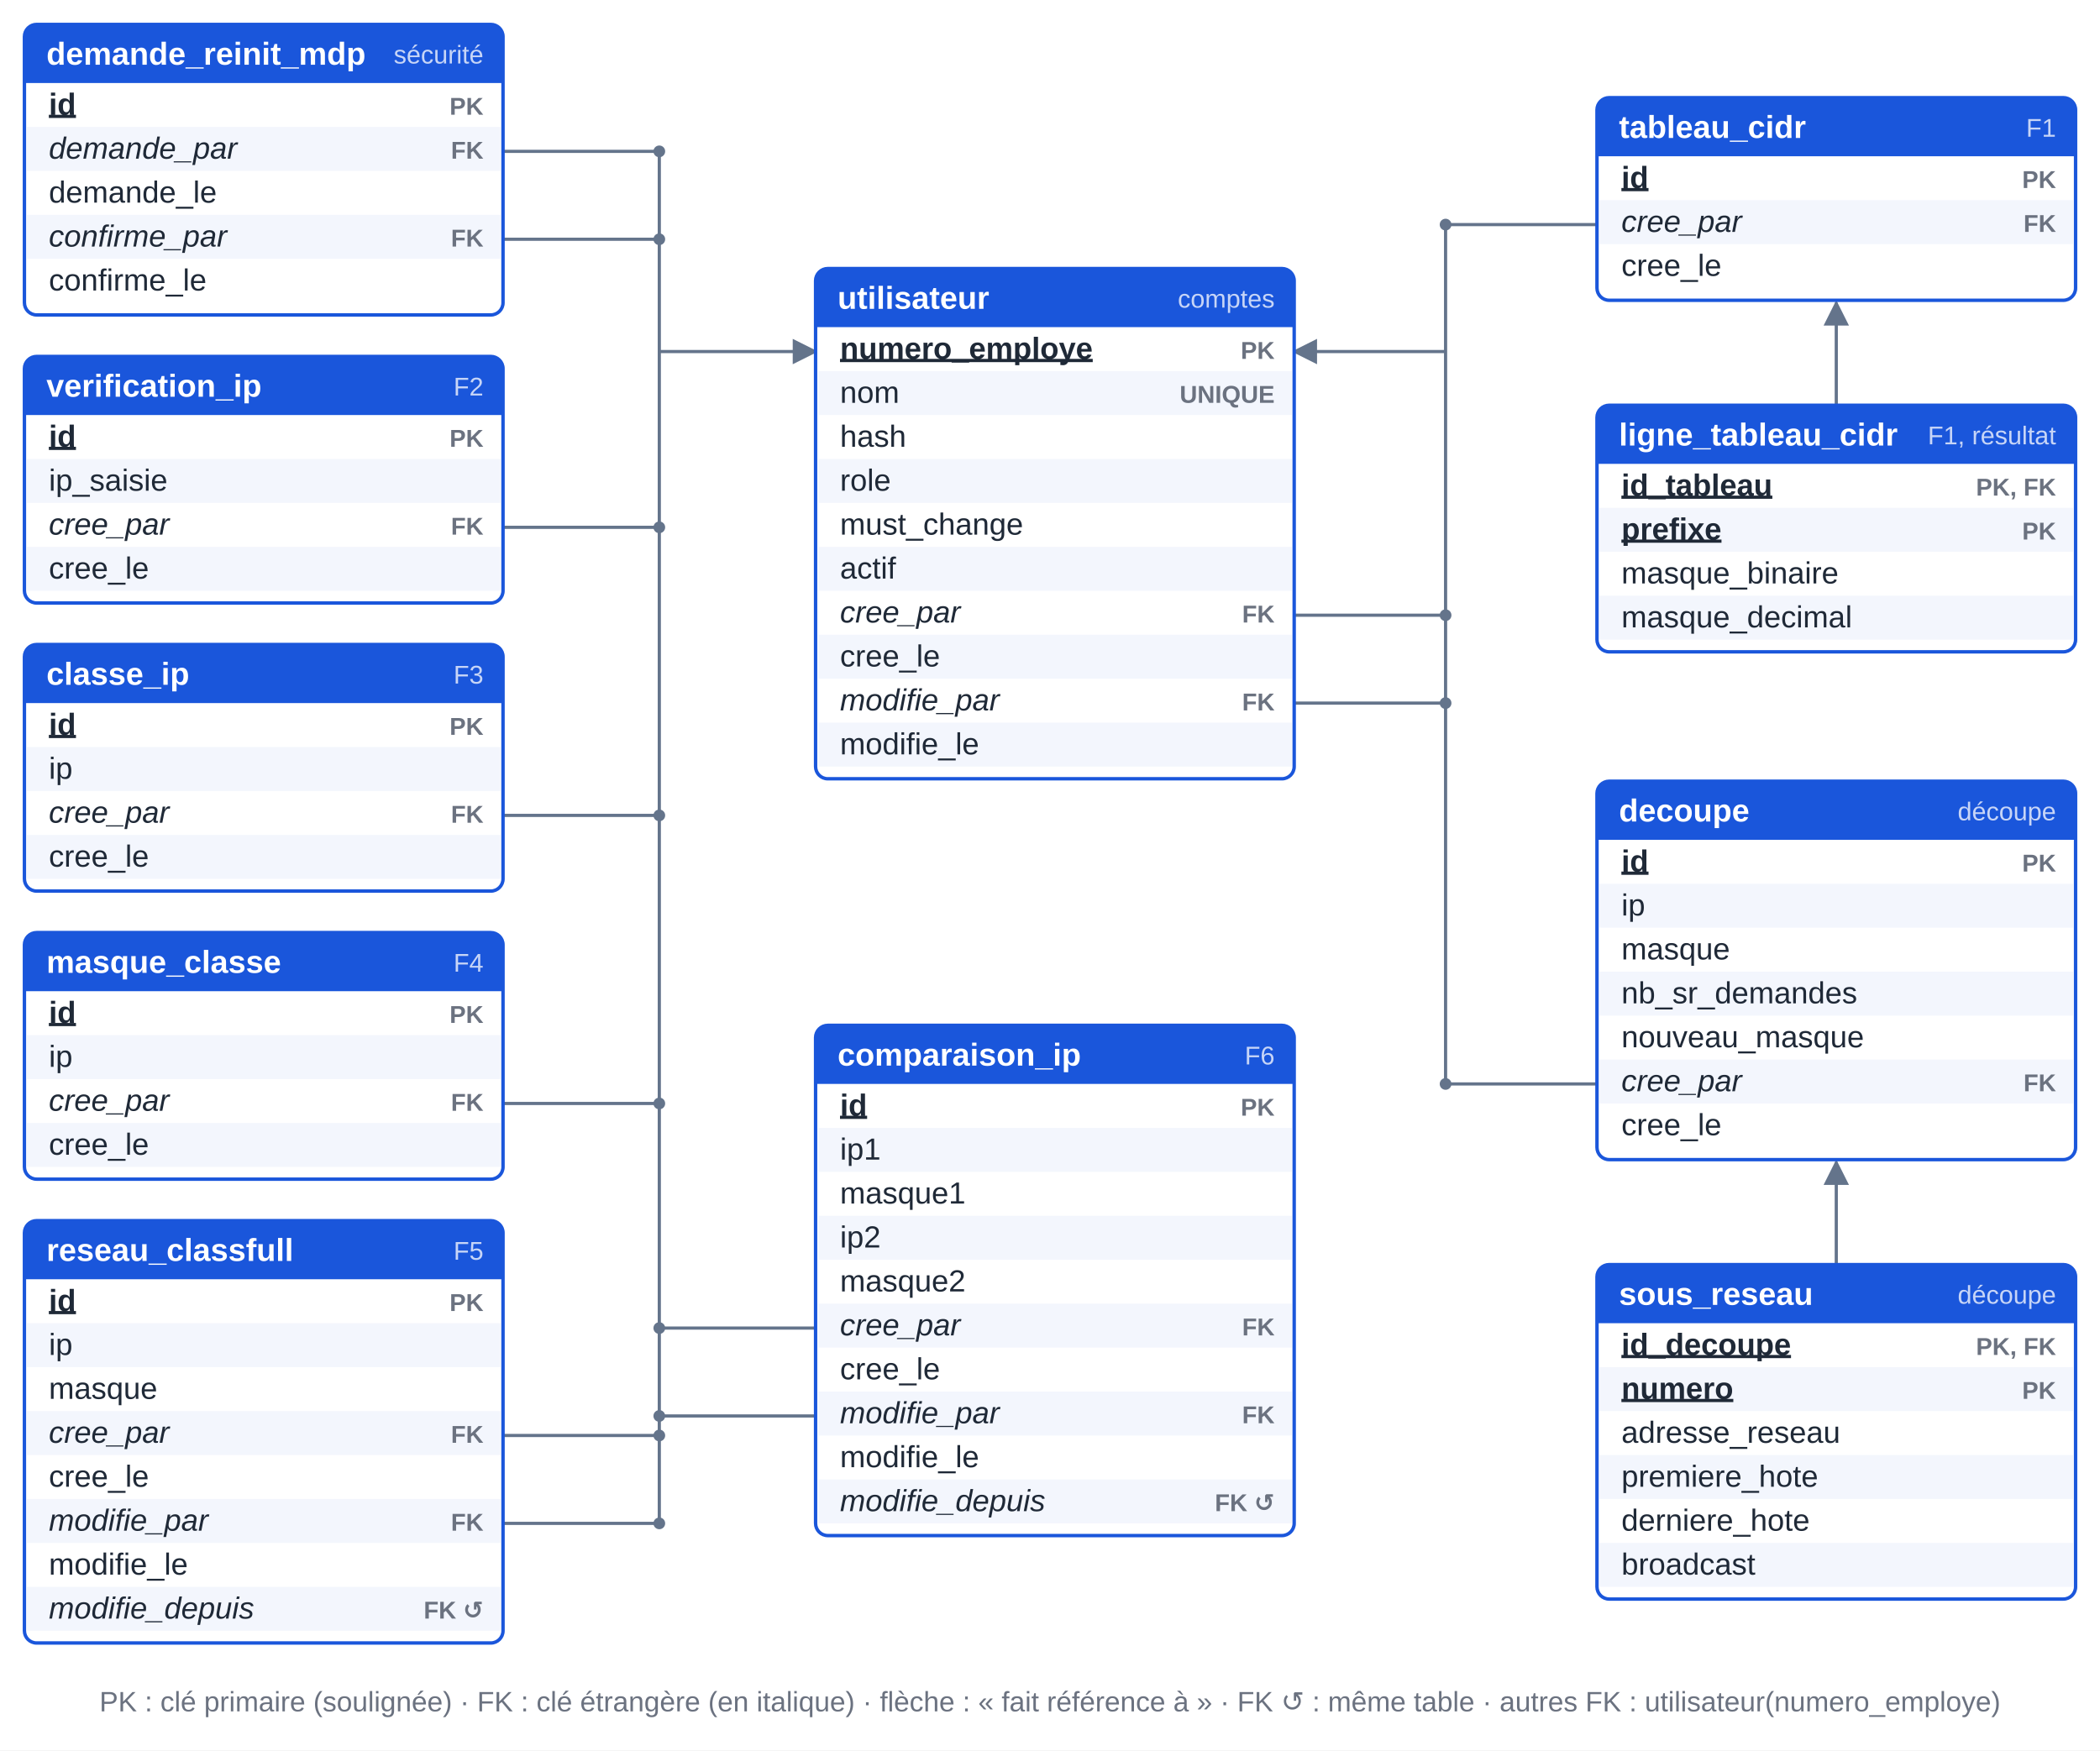
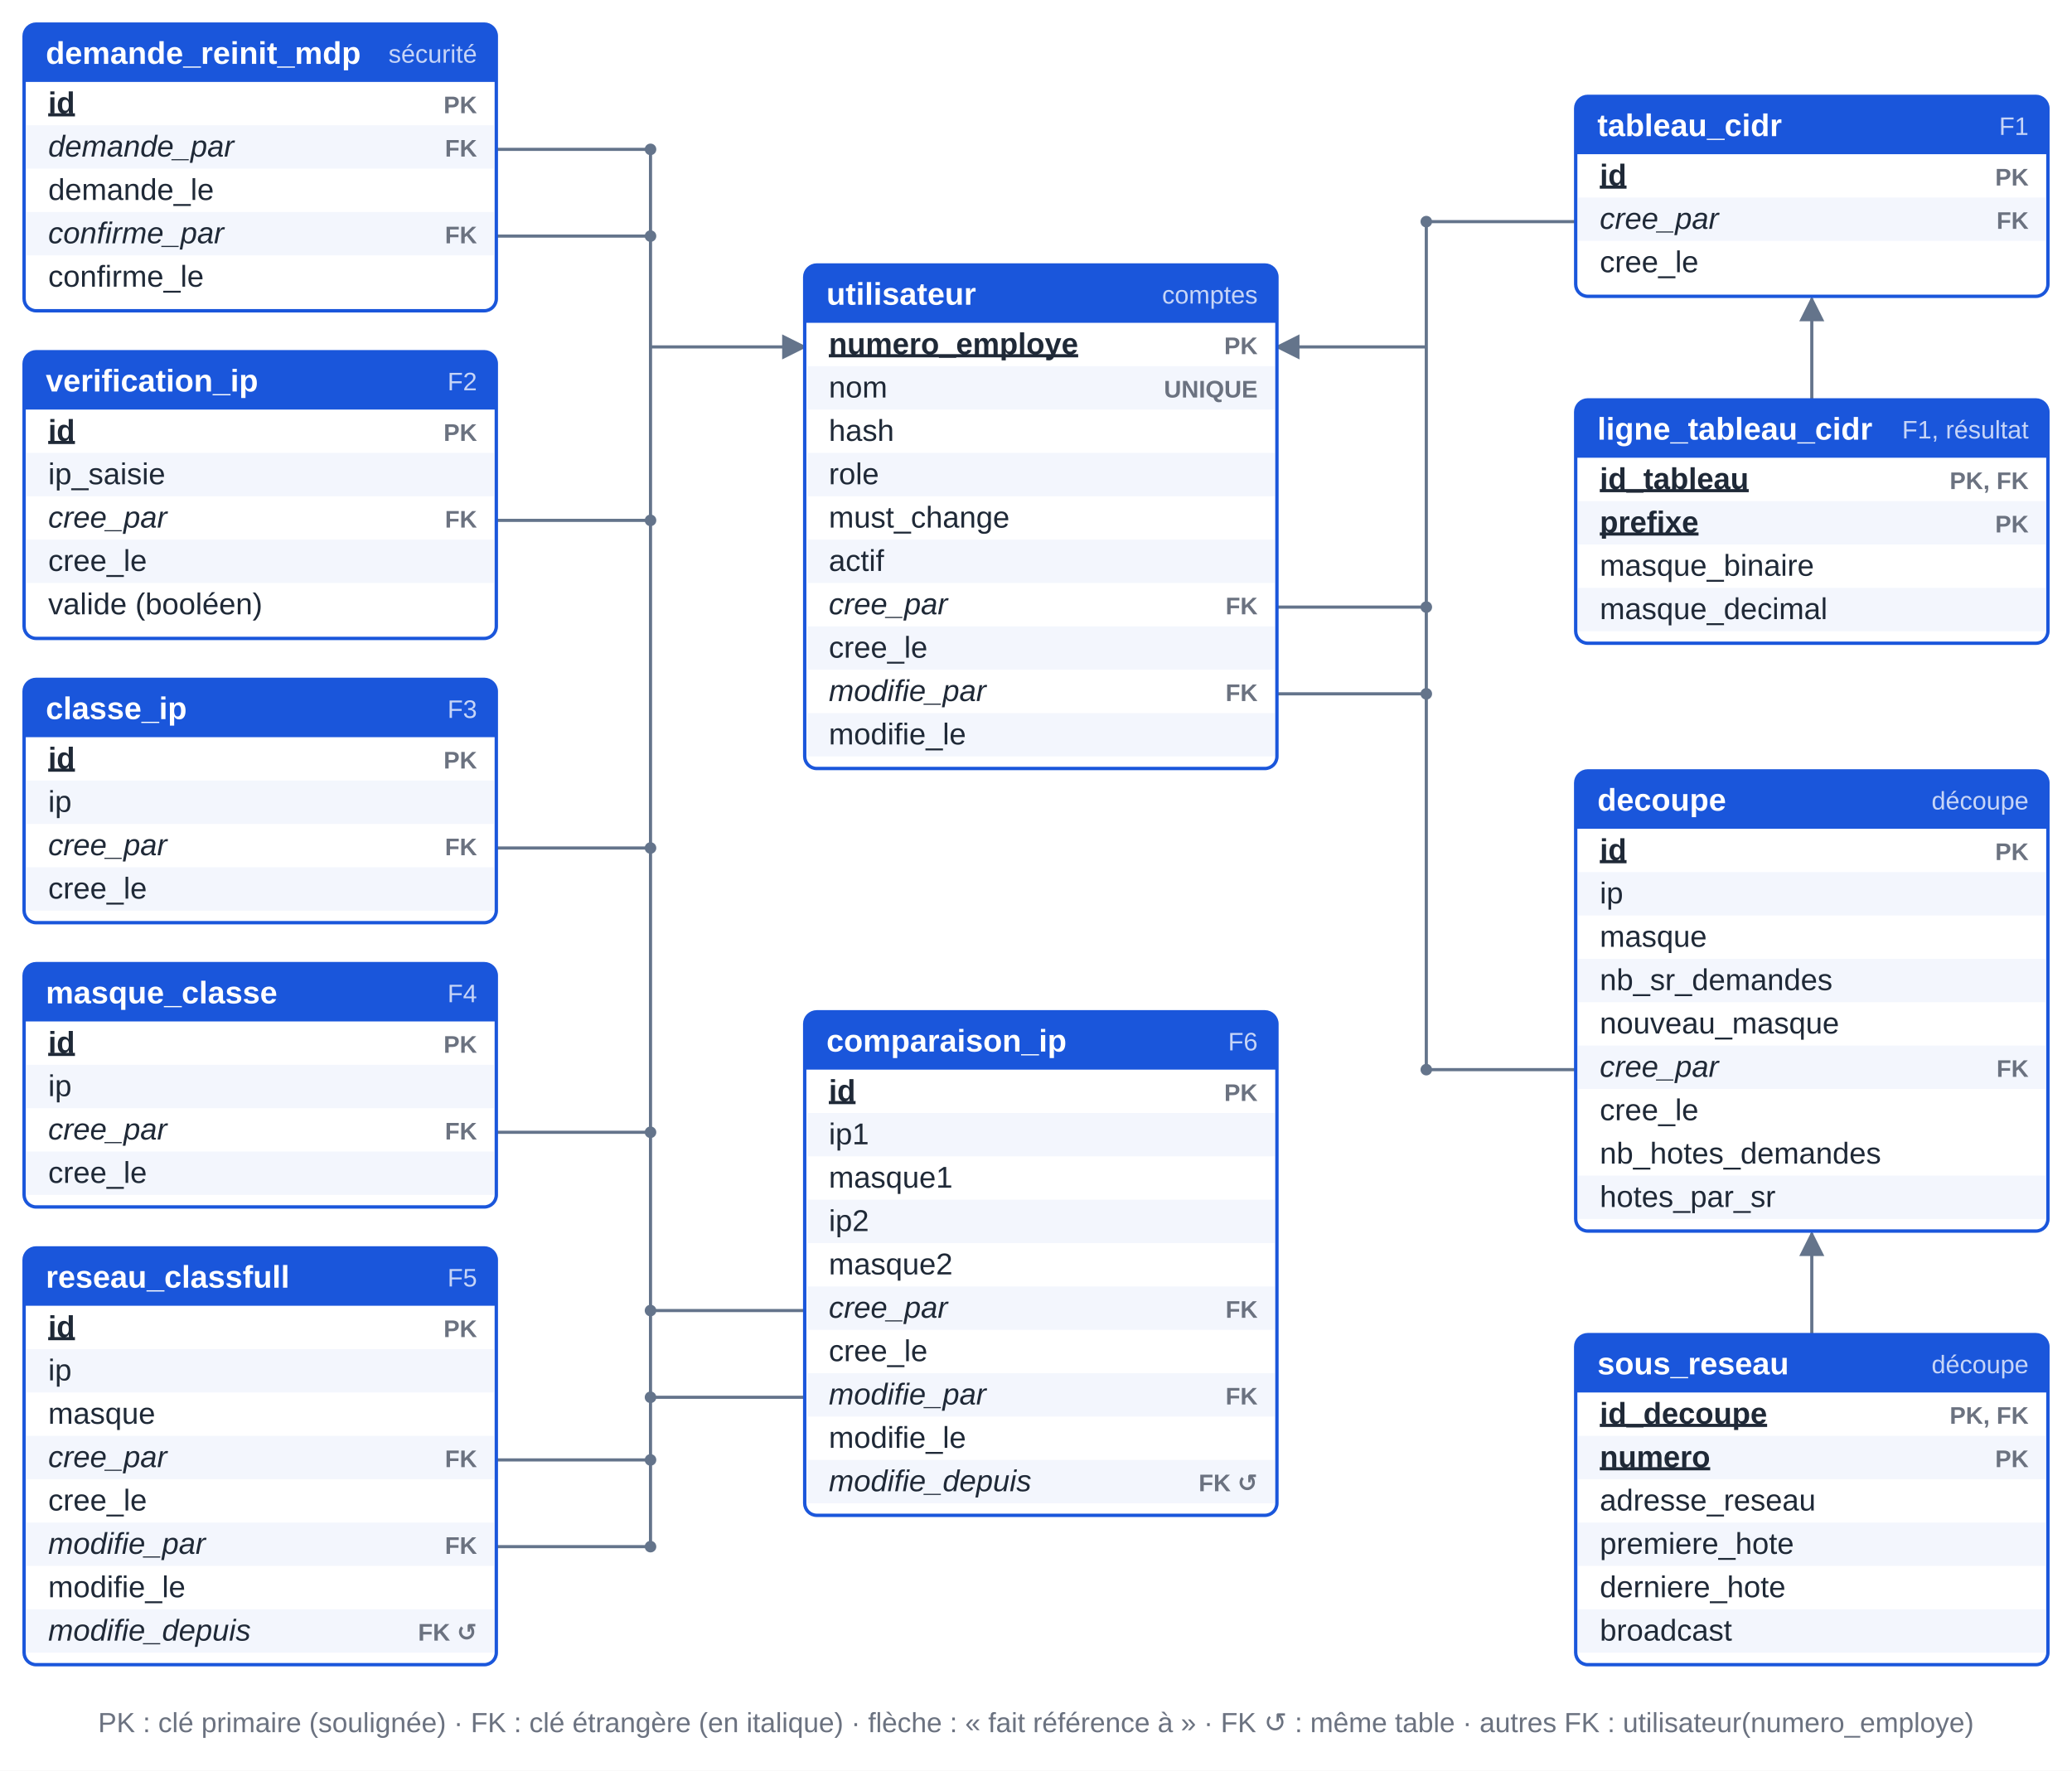
- <svg xmlns="http://www.w3.org/2000/svg" viewBox="0 0 860 717" width="860" height="717" font-family="Segoe UI, Arial, sans-serif">
+ <svg xmlns="http://www.w3.org/2000/svg" viewBox="0 0 860 735" width="860" height="735" font-family="Segoe UI, Arial, sans-serif">
  <style>.titre{font-size:13px;font-weight:700;fill:#fff} .tag{font-size:10.5px;fill:#C7D5F7} .col{font-size:12.5px;fill:#1F2937} .pk{font-size:12.5px;fill:#1F2937;font-weight:700;text-decoration:underline} .fk{font-size:12.5px;fill:#1F2937;font-style:italic} .marque{font-size:10px;fill:#6B7280;font-weight:600} .trait{stroke:#64748B;stroke-width:1.3;fill:none} .legende{font-size:11.5px;fill:#6B7280}</style>
  <defs>
    <marker id="fleche" viewBox="0 0 10 10" refX="9" refY="5" markerWidth="8" markerHeight="8" orient="auto-start-reverse">
      <path d="M0,0 L10,5 L0,10 z" fill="#64748B" />
    </marker>
  </defs>
-   <rect width="860" height="717" fill="#fff" />
-   <line x1="270.0" y1="62.0" x2="270.0" y2="624.0" class="trait" />
+   <rect width="860" height="735" fill="#fff" />
+   <line x1="270.0" y1="62.0" x2="270.0" y2="642" class="trait" />
  <line x1="206" y1="62.0" x2="270.0" y2="62.0" class="trait" />
  <circle cx="270.0" cy="62.0" r="2.4" fill="#64748B" />
  <line x1="206" y1="98.0" x2="270.0" y2="98.0" class="trait" />
  <circle cx="270.0" cy="98.0" r="2.4" fill="#64748B" />
  <line x1="206" y1="216.0" x2="270.0" y2="216.0" class="trait" />
  <circle cx="270.0" cy="216.0" r="2.4" fill="#64748B" />
-   <line x1="206" y1="334.0" x2="270.0" y2="334.0" class="trait" />
-   <circle cx="270.0" cy="334.0" r="2.4" fill="#64748B" />
-   <line x1="206" y1="452.0" x2="270.0" y2="452.0" class="trait" />
-   <circle cx="270.0" cy="452.0" r="2.4" fill="#64748B" />
-   <line x1="206" y1="588.0" x2="270.0" y2="588.0" class="trait" />
-   <circle cx="270.0" cy="588.0" r="2.4" fill="#64748B" />
-   <line x1="206" y1="624.0" x2="270.0" y2="624.0" class="trait" />
-   <circle cx="270.0" cy="624.0" r="2.4" fill="#64748B" />
+   <line x1="206" y1="352" x2="270.0" y2="352" class="trait" />
+   <circle cx="270.0" cy="352" r="2.4" fill="#64748B" />
+   <line x1="206" y1="470" x2="270.0" y2="470" class="trait" />
+   <circle cx="270.0" cy="470" r="2.4" fill="#64748B" />
+   <line x1="206" y1="606" x2="270.0" y2="606" class="trait" />
+   <circle cx="270.0" cy="606" r="2.4" fill="#64748B" />
+   <line x1="206" y1="642" x2="270.0" y2="642" class="trait" />
+   <circle cx="270.0" cy="642" r="2.4" fill="#64748B" />
  <line x1="334" y1="544.0" x2="270.0" y2="544.0" class="trait" />
  <circle cx="270.0" cy="544.0" r="2.4" fill="#64748B" />
  <line x1="334" y1="580.0" x2="270.0" y2="580.0" class="trait" />
  <circle cx="270.0" cy="580.0" r="2.4" fill="#64748B" />
  <line x1="270.0" y1="144.0" x2="334" y2="144.0" class="trait" marker-end="url(#fleche)" />
  <line x1="592.0" y1="92.0" x2="592.0" y2="444.0" class="trait" />
  <line x1="654" y1="92.0" x2="592.0" y2="92.0" class="trait" />
  <circle cx="592.0" cy="92.0" r="2.4" fill="#64748B" />
  <line x1="654" y1="444.0" x2="592.0" y2="444.0" class="trait" />
  <circle cx="592.0" cy="444.0" r="2.4" fill="#64748B" />
  <line x1="530" y1="252.0" x2="592.0" y2="252.0" class="trait" />
  <circle cx="592.0" cy="252.0" r="2.4" fill="#64748B" />
  <line x1="530" y1="288.0" x2="592.0" y2="288.0" class="trait" />
  <circle cx="592.0" cy="288.0" r="2.4" fill="#64748B" />
  <line x1="592.0" y1="144.0" x2="530" y2="144.0" class="trait" marker-end="url(#fleche)" />
  <line x1="752.0" y1="166" x2="752.0" y2="124" class="trait" marker-end="url(#fleche)" />
-   <line x1="752.0" y1="518" x2="752.0" y2="476" class="trait" marker-end="url(#fleche)" />
+   <line x1="752.0" y1="554" x2="752.0" y2="512" class="trait" marker-end="url(#fleche)" />
  <g>
    <rect x="10" y="10" width="196" height="119" rx="5" fill="#fff" stroke="#1A56DB" stroke-width="1.4" />
    <path d="M10,34 v-19 q0,-5 5,-5 h186 q5,0 5,5 v19 z" fill="#1A56DB" />
    <text x="19" y="26.5" class="titre">demande_reinit_mdp</text>
    <text x="198" y="26" class="tag" text-anchor="end">sécurité</text>
    <text x="20" y="47" class="pk">id</text>
    <text x="198" y="47" class="marque" text-anchor="end">PK</text>
    <rect x="11" y="52" width="194" height="18" fill="#F3F6FD" />
    <text x="20" y="65" class="fk">demande_par</text>
    <text x="198" y="65" class="marque" text-anchor="end">FK</text>
    <text x="20" y="83" class="col">demande_le</text>
    <rect x="11" y="88" width="194" height="18" fill="#F3F6FD" />
    <text x="20" y="101" class="fk">confirme_par</text>
    <text x="198" y="101" class="marque" text-anchor="end">FK</text>
    <text x="20" y="119" class="col">confirme_le</text>
  </g>
  <g>
-     <rect x="10" y="146" width="196" height="101" rx="5" fill="#fff" stroke="#1A56DB" stroke-width="1.4" />
+     <rect x="10" y="146" width="196" height="119" rx="5" fill="#fff" stroke="#1A56DB" stroke-width="1.4" />
    <path d="M10,170 v-19 q0,-5 5,-5 h186 q5,0 5,5 v19 z" fill="#1A56DB" />
    <text x="19" y="162.5" class="titre">verification_ip</text>
    <text x="198" y="162" class="tag" text-anchor="end">F2</text>
    <text x="20" y="183" class="pk">id</text>
    <text x="198" y="183" class="marque" text-anchor="end">PK</text>
    <rect x="11" y="188" width="194" height="18" fill="#F3F6FD" />
    <text x="20" y="201" class="col">ip_saisie</text>
    <text x="20" y="219" class="fk">cree_par</text>
    <text x="198" y="219" class="marque" text-anchor="end">FK</text>
    <rect x="11" y="224" width="194" height="18" fill="#F3F6FD" />
    <text x="20" y="237" class="col">cree_le</text>
-   </g>
-   <g>
-     <rect x="10" y="264" width="196" height="101" rx="5" fill="#fff" stroke="#1A56DB" stroke-width="1.4" />
-     <path d="M10,288 v-19 q0,-5 5,-5 h186 q5,0 5,5 v19 z" fill="#1A56DB" />
-     <text x="19" y="280.5" class="titre">classe_ip</text>
-     <text x="198" y="280" class="tag" text-anchor="end">F3</text>
-     <text x="20" y="301" class="pk">id</text>
-     <text x="198" y="301" class="marque" text-anchor="end">PK</text>
-     <rect x="11" y="306" width="194" height="18" fill="#F3F6FD" />
-     <text x="20" y="319" class="col">ip</text>
-     <text x="20" y="337" class="fk">cree_par</text>
-     <text x="198" y="337" class="marque" text-anchor="end">FK</text>
-     <rect x="11" y="342" width="194" height="18" fill="#F3F6FD" />
-     <text x="20" y="355" class="col">cree_le</text>
-   </g>
-   <g>
-     <rect x="10" y="382" width="196" height="101" rx="5" fill="#fff" stroke="#1A56DB" stroke-width="1.4" />
-     <path d="M10,406 v-19 q0,-5 5,-5 h186 q5,0 5,5 v19 z" fill="#1A56DB" />
-     <text x="19" y="398.5" class="titre">masque_classe</text>
-     <text x="198" y="398" class="tag" text-anchor="end">F4</text>
-     <text x="20" y="419" class="pk">id</text>
-     <text x="198" y="419" class="marque" text-anchor="end">PK</text>
-     <rect x="11" y="424" width="194" height="18" fill="#F3F6FD" />
-     <text x="20" y="437" class="col">ip</text>
-     <text x="20" y="455" class="fk">cree_par</text>
-     <text x="198" y="455" class="marque" text-anchor="end">FK</text>
-     <rect x="11" y="460" width="194" height="18" fill="#F3F6FD" />
-     <text x="20" y="473" class="col">cree_le</text>
-   </g>
-   <g>
-     <rect x="10" y="500" width="196" height="173" rx="5" fill="#fff" stroke="#1A56DB" stroke-width="1.4" />
-     <path d="M10,524 v-19 q0,-5 5,-5 h186 q5,0 5,5 v19 z" fill="#1A56DB" />
-     <text x="19" y="516.5" class="titre">reseau_classfull</text>
-     <text x="198" y="516" class="tag" text-anchor="end">F5</text>
-     <text x="20" y="537" class="pk">id</text>
-     <text x="198" y="537" class="marque" text-anchor="end">PK</text>
-     <rect x="11" y="542" width="194" height="18" fill="#F3F6FD" />
-     <text x="20" y="555" class="col">ip</text>
-     <text x="20" y="573" class="col">masque</text>
-     <rect x="11" y="578" width="194" height="18" fill="#F3F6FD" />
-     <text x="20" y="591" class="fk">cree_par</text>
-     <text x="198" y="591" class="marque" text-anchor="end">FK</text>
-     <text x="20" y="609" class="col">cree_le</text>
-     <rect x="11" y="614" width="194" height="18" fill="#F3F6FD" />
-     <text x="20" y="627" class="fk">modifie_par</text>
-     <text x="198" y="627" class="marque" text-anchor="end">FK</text>
-     <text x="20" y="645" class="col">modifie_le</text>
-     <rect x="11" y="650" width="194" height="18" fill="#F3F6FD" />
-     <text x="20" y="663" class="fk">modifie_depuis</text>
-     <text x="198" y="663" class="marque" text-anchor="end">FK ↺</text>
+     <text x="20" y="255" class="col">valide (booléen)</text>
+   </g>
+   <g>
+     <rect x="10" y="282" width="196" height="101" rx="5" fill="#fff" stroke="#1A56DB" stroke-width="1.4" />
+     <path d="M10,306 v-19 q0,-5 5,-5 h186 q5,0 5,5 v19 z" fill="#1A56DB" />
+     <text x="19" y="298.5" class="titre">classe_ip</text>
+     <text x="198" y="298" class="tag" text-anchor="end">F3</text>
+     <text x="20" y="319" class="pk">id</text>
+     <text x="198" y="319" class="marque" text-anchor="end">PK</text>
+     <rect x="11" y="324" width="194" height="18" fill="#F3F6FD" />
+     <text x="20" y="337" class="col">ip</text>
+     <text x="20" y="355" class="fk">cree_par</text>
+     <text x="198" y="355" class="marque" text-anchor="end">FK</text>
+     <rect x="11" y="360" width="194" height="18" fill="#F3F6FD" />
+     <text x="20" y="373" class="col">cree_le</text>
+   </g>
+   <g>
+     <rect x="10" y="400" width="196" height="101" rx="5" fill="#fff" stroke="#1A56DB" stroke-width="1.4" />
+     <path d="M10,424 v-19 q0,-5 5,-5 h186 q5,0 5,5 v19 z" fill="#1A56DB" />
+     <text x="19" y="416.5" class="titre">masque_classe</text>
+     <text x="198" y="416" class="tag" text-anchor="end">F4</text>
+     <text x="20" y="437" class="pk">id</text>
+     <text x="198" y="437" class="marque" text-anchor="end">PK</text>
+     <rect x="11" y="442" width="194" height="18" fill="#F3F6FD" />
+     <text x="20" y="455" class="col">ip</text>
+     <text x="20" y="473" class="fk">cree_par</text>
+     <text x="198" y="473" class="marque" text-anchor="end">FK</text>
+     <rect x="11" y="478" width="194" height="18" fill="#F3F6FD" />
+     <text x="20" y="491" class="col">cree_le</text>
+   </g>
+   <g>
+     <rect x="10" y="518" width="196" height="173" rx="5" fill="#fff" stroke="#1A56DB" stroke-width="1.4" />
+     <path d="M10,542 v-19 q0,-5 5,-5 h186 q5,0 5,5 v19 z" fill="#1A56DB" />
+     <text x="19" y="534.5" class="titre">reseau_classfull</text>
+     <text x="198" y="534" class="tag" text-anchor="end">F5</text>
+     <text x="20" y="555" class="pk">id</text>
+     <text x="198" y="555" class="marque" text-anchor="end">PK</text>
+     <rect x="11" y="560" width="194" height="18" fill="#F3F6FD" />
+     <text x="20" y="573" class="col">ip</text>
+     <text x="20" y="591" class="col">masque</text>
+     <rect x="11" y="596" width="194" height="18" fill="#F3F6FD" />
+     <text x="20" y="609" class="fk">cree_par</text>
+     <text x="198" y="609" class="marque" text-anchor="end">FK</text>
+     <text x="20" y="627" class="col">cree_le</text>
+     <rect x="11" y="632" width="194" height="18" fill="#F3F6FD" />
+     <text x="20" y="645" class="fk">modifie_par</text>
+     <text x="198" y="645" class="marque" text-anchor="end">FK</text>
+     <text x="20" y="663" class="col">modifie_le</text>
+     <rect x="11" y="668" width="194" height="18" fill="#F3F6FD" />
+     <text x="20" y="681" class="fk">modifie_depuis</text>
+     <text x="198" y="681" class="marque" text-anchor="end">FK ↺</text>
  </g>
  <g>
    <rect x="334" y="110" width="196" height="209" rx="5" fill="#fff" stroke="#1A56DB" stroke-width="1.4" />
    <path d="M334,134 v-19 q0,-5 5,-5 h186 q5,0 5,5 v19 z" fill="#1A56DB" />
    <text x="343" y="126.5" class="titre">utilisateur</text>
    <text x="522" y="126" class="tag" text-anchor="end">comptes</text>
    <text x="344" y="147" class="pk">numero_employe</text>
    <text x="522" y="147" class="marque" text-anchor="end">PK</text>
    <rect x="335" y="152" width="194" height="18" fill="#F3F6FD" />
    <text x="344" y="165" class="col">nom</text>
    <text x="522" y="165" class="marque" text-anchor="end">UNIQUE</text>
    <text x="344" y="183" class="col">hash</text>
    <rect x="335" y="188" width="194" height="18" fill="#F3F6FD" />
    <text x="344" y="201" class="col">role</text>
    <text x="344" y="219" class="col">must_change</text>
    <rect x="335" y="224" width="194" height="18" fill="#F3F6FD" />
    <text x="344" y="237" class="col">actif</text>
    <text x="344" y="255" class="fk">cree_par</text>
    <text x="522" y="255" class="marque" text-anchor="end">FK</text>
    <rect x="335" y="260" width="194" height="18" fill="#F3F6FD" />
    <text x="344" y="273" class="col">cree_le</text>
    <text x="344" y="291" class="fk">modifie_par</text>
    <text x="522" y="291" class="marque" text-anchor="end">FK</text>
    <rect x="335" y="296" width="194" height="18" fill="#F3F6FD" />
    <text x="344" y="309" class="col">modifie_le</text>
  </g>
  <g>
    <rect x="334" y="420" width="196" height="209" rx="5" fill="#fff" stroke="#1A56DB" stroke-width="1.4" />
    <path d="M334,444 v-19 q0,-5 5,-5 h186 q5,0 5,5 v19 z" fill="#1A56DB" />
    <text x="343" y="436.5" class="titre">comparaison_ip</text>
    <text x="522" y="436" class="tag" text-anchor="end">F6</text>
    <text x="344" y="457" class="pk">id</text>
    <text x="522" y="457" class="marque" text-anchor="end">PK</text>
    <rect x="335" y="462" width="194" height="18" fill="#F3F6FD" />
    <text x="344" y="475" class="col">ip1</text>
    <text x="344" y="493" class="col">masque1</text>
    <rect x="335" y="498" width="194" height="18" fill="#F3F6FD" />
    <text x="344" y="511" class="col">ip2</text>
    <text x="344" y="529" class="col">masque2</text>
    <rect x="335" y="534" width="194" height="18" fill="#F3F6FD" />
    <text x="344" y="547" class="fk">cree_par</text>
    <text x="522" y="547" class="marque" text-anchor="end">FK</text>
    <text x="344" y="565" class="col">cree_le</text>
    <rect x="335" y="570" width="194" height="18" fill="#F3F6FD" />
    <text x="344" y="583" class="fk">modifie_par</text>
    <text x="522" y="583" class="marque" text-anchor="end">FK</text>
    <text x="344" y="601" class="col">modifie_le</text>
    <rect x="335" y="606" width="194" height="18" fill="#F3F6FD" />
    <text x="344" y="619" class="fk">modifie_depuis</text>
    <text x="522" y="619" class="marque" text-anchor="end">FK ↺</text>
  </g>
  <g>
    <rect x="654" y="40" width="196" height="83" rx="5" fill="#fff" stroke="#1A56DB" stroke-width="1.4" />
    <path d="M654,64 v-19 q0,-5 5,-5 h186 q5,0 5,5 v19 z" fill="#1A56DB" />
    <text x="663" y="56.5" class="titre">tableau_cidr</text>
    <text x="842" y="56" class="tag" text-anchor="end">F1</text>
    <text x="664" y="77" class="pk">id</text>
    <text x="842" y="77" class="marque" text-anchor="end">PK</text>
    <rect x="655" y="82" width="194" height="18" fill="#F3F6FD" />
    <text x="664" y="95" class="fk">cree_par</text>
    <text x="842" y="95" class="marque" text-anchor="end">FK</text>
    <text x="664" y="113" class="col">cree_le</text>
  </g>
  <g>
    <rect x="654" y="166" width="196" height="101" rx="5" fill="#fff" stroke="#1A56DB" stroke-width="1.4" />
    <path d="M654,190 v-19 q0,-5 5,-5 h186 q5,0 5,5 v19 z" fill="#1A56DB" />
    <text x="663" y="182.5" class="titre">ligne_tableau_cidr</text>
    <text x="842" y="182" class="tag" text-anchor="end">F1, résultat</text>
    <text x="664" y="203" class="pk">id_tableau</text>
    <text x="842" y="203" class="marque" text-anchor="end">PK, FK</text>
    <rect x="655" y="208" width="194" height="18" fill="#F3F6FD" />
    <text x="664" y="221" class="pk">prefixe</text>
    <text x="842" y="221" class="marque" text-anchor="end">PK</text>
    <text x="664" y="239" class="col">masque_binaire</text>
    <rect x="655" y="244" width="194" height="18" fill="#F3F6FD" />
    <text x="664" y="257" class="col">masque_decimal</text>
  </g>
  <g>
-     <rect x="654" y="320" width="196" height="155" rx="5" fill="#fff" stroke="#1A56DB" stroke-width="1.4" />
+     <rect x="654" y="320" width="196" height="191" rx="5" fill="#fff" stroke="#1A56DB" stroke-width="1.4" />
    <path d="M654,344 v-19 q0,-5 5,-5 h186 q5,0 5,5 v19 z" fill="#1A56DB" />
    <text x="663" y="336.5" class="titre">decoupe</text>
    <text x="842" y="336" class="tag" text-anchor="end">découpe</text>
    <text x="664" y="357" class="pk">id</text>
    <text x="842" y="357" class="marque" text-anchor="end">PK</text>
    <rect x="655" y="362" width="194" height="18" fill="#F3F6FD" />
    <text x="664" y="375" class="col">ip</text>
    <text x="664" y="393" class="col">masque</text>
    <rect x="655" y="398" width="194" height="18" fill="#F3F6FD" />
    <text x="664" y="411" class="col">nb_sr_demandes</text>
    <text x="664" y="429" class="col">nouveau_masque</text>
    <rect x="655" y="434" width="194" height="18" fill="#F3F6FD" />
    <text x="664" y="447" class="fk">cree_par</text>
    <text x="842" y="447" class="marque" text-anchor="end">FK</text>
    <text x="664" y="465" class="col">cree_le</text>
-   </g>
-   <g>
-     <rect x="654" y="518" width="196" height="137" rx="5" fill="#fff" stroke="#1A56DB" stroke-width="1.4" />
-     <path d="M654,542 v-19 q0,-5 5,-5 h186 q5,0 5,5 v19 z" fill="#1A56DB" />
-     <text x="663" y="534.5" class="titre">sous_reseau</text>
-     <text x="842" y="534" class="tag" text-anchor="end">découpe</text>
-     <text x="664" y="555" class="pk">id_decoupe</text>
-     <text x="842" y="555" class="marque" text-anchor="end">PK, FK</text>
-     <rect x="655" y="560" width="194" height="18" fill="#F3F6FD" />
-     <text x="664" y="573" class="pk">numero</text>
-     <text x="842" y="573" class="marque" text-anchor="end">PK</text>
-     <text x="664" y="591" class="col">adresse_reseau</text>
+     <text x="664" y="483" class="col">nb_hotes_demandes</text>
+     <rect x="655" y="488" width="194" height="18" fill="#F3F6FD" />
+     <text x="664" y="501" class="col">hotes_par_sr</text>
+   </g>
+   <g>
+     <rect x="654" y="554" width="196" height="137" rx="5" fill="#fff" stroke="#1A56DB" stroke-width="1.4" />
+     <path d="M654,578 v-19 q0,-5 5,-5 h186 q5,0 5,5 v19 z" fill="#1A56DB" />
+     <text x="663" y="570.5" class="titre">sous_reseau</text>
+     <text x="842" y="570" class="tag" text-anchor="end">découpe</text>
+     <text x="664" y="591" class="pk">id_decoupe</text>
+     <text x="842" y="591" class="marque" text-anchor="end">PK, FK</text>
    <rect x="655" y="596" width="194" height="18" fill="#F3F6FD" />
-     <text x="664" y="609" class="col">premiere_hote</text>
-     <text x="664" y="627" class="col">derniere_hote</text>
+     <text x="664" y="609" class="pk">numero</text>
+     <text x="842" y="609" class="marque" text-anchor="end">PK</text>
+     <text x="664" y="627" class="col">adresse_reseau</text>
    <rect x="655" y="632" width="194" height="18" fill="#F3F6FD" />
-     <text x="664" y="645" class="col">broadcast</text>
-   </g>
-   <text x="430.0" y="701" class="legende" text-anchor="middle">PK : clé primaire (soulignée) · FK : clé étrangère (en italique) · flèche : « fait référence à » · FK ↺ : même table · autres FK : utilisateur(numero_employe)</text>
+     <text x="664" y="645" class="col">premiere_hote</text>
+     <text x="664" y="663" class="col">derniere_hote</text>
+     <rect x="655" y="668" width="194" height="18" fill="#F3F6FD" />
+     <text x="664" y="681" class="col">broadcast</text>
+   </g>
+   <text x="430.0" y="719" class="legende" text-anchor="middle">PK : clé primaire (soulignée) · FK : clé étrangère (en italique) · flèche : « fait référence à » · FK ↺ : même table · autres FK : utilisateur(numero_employe)</text>
</svg>
